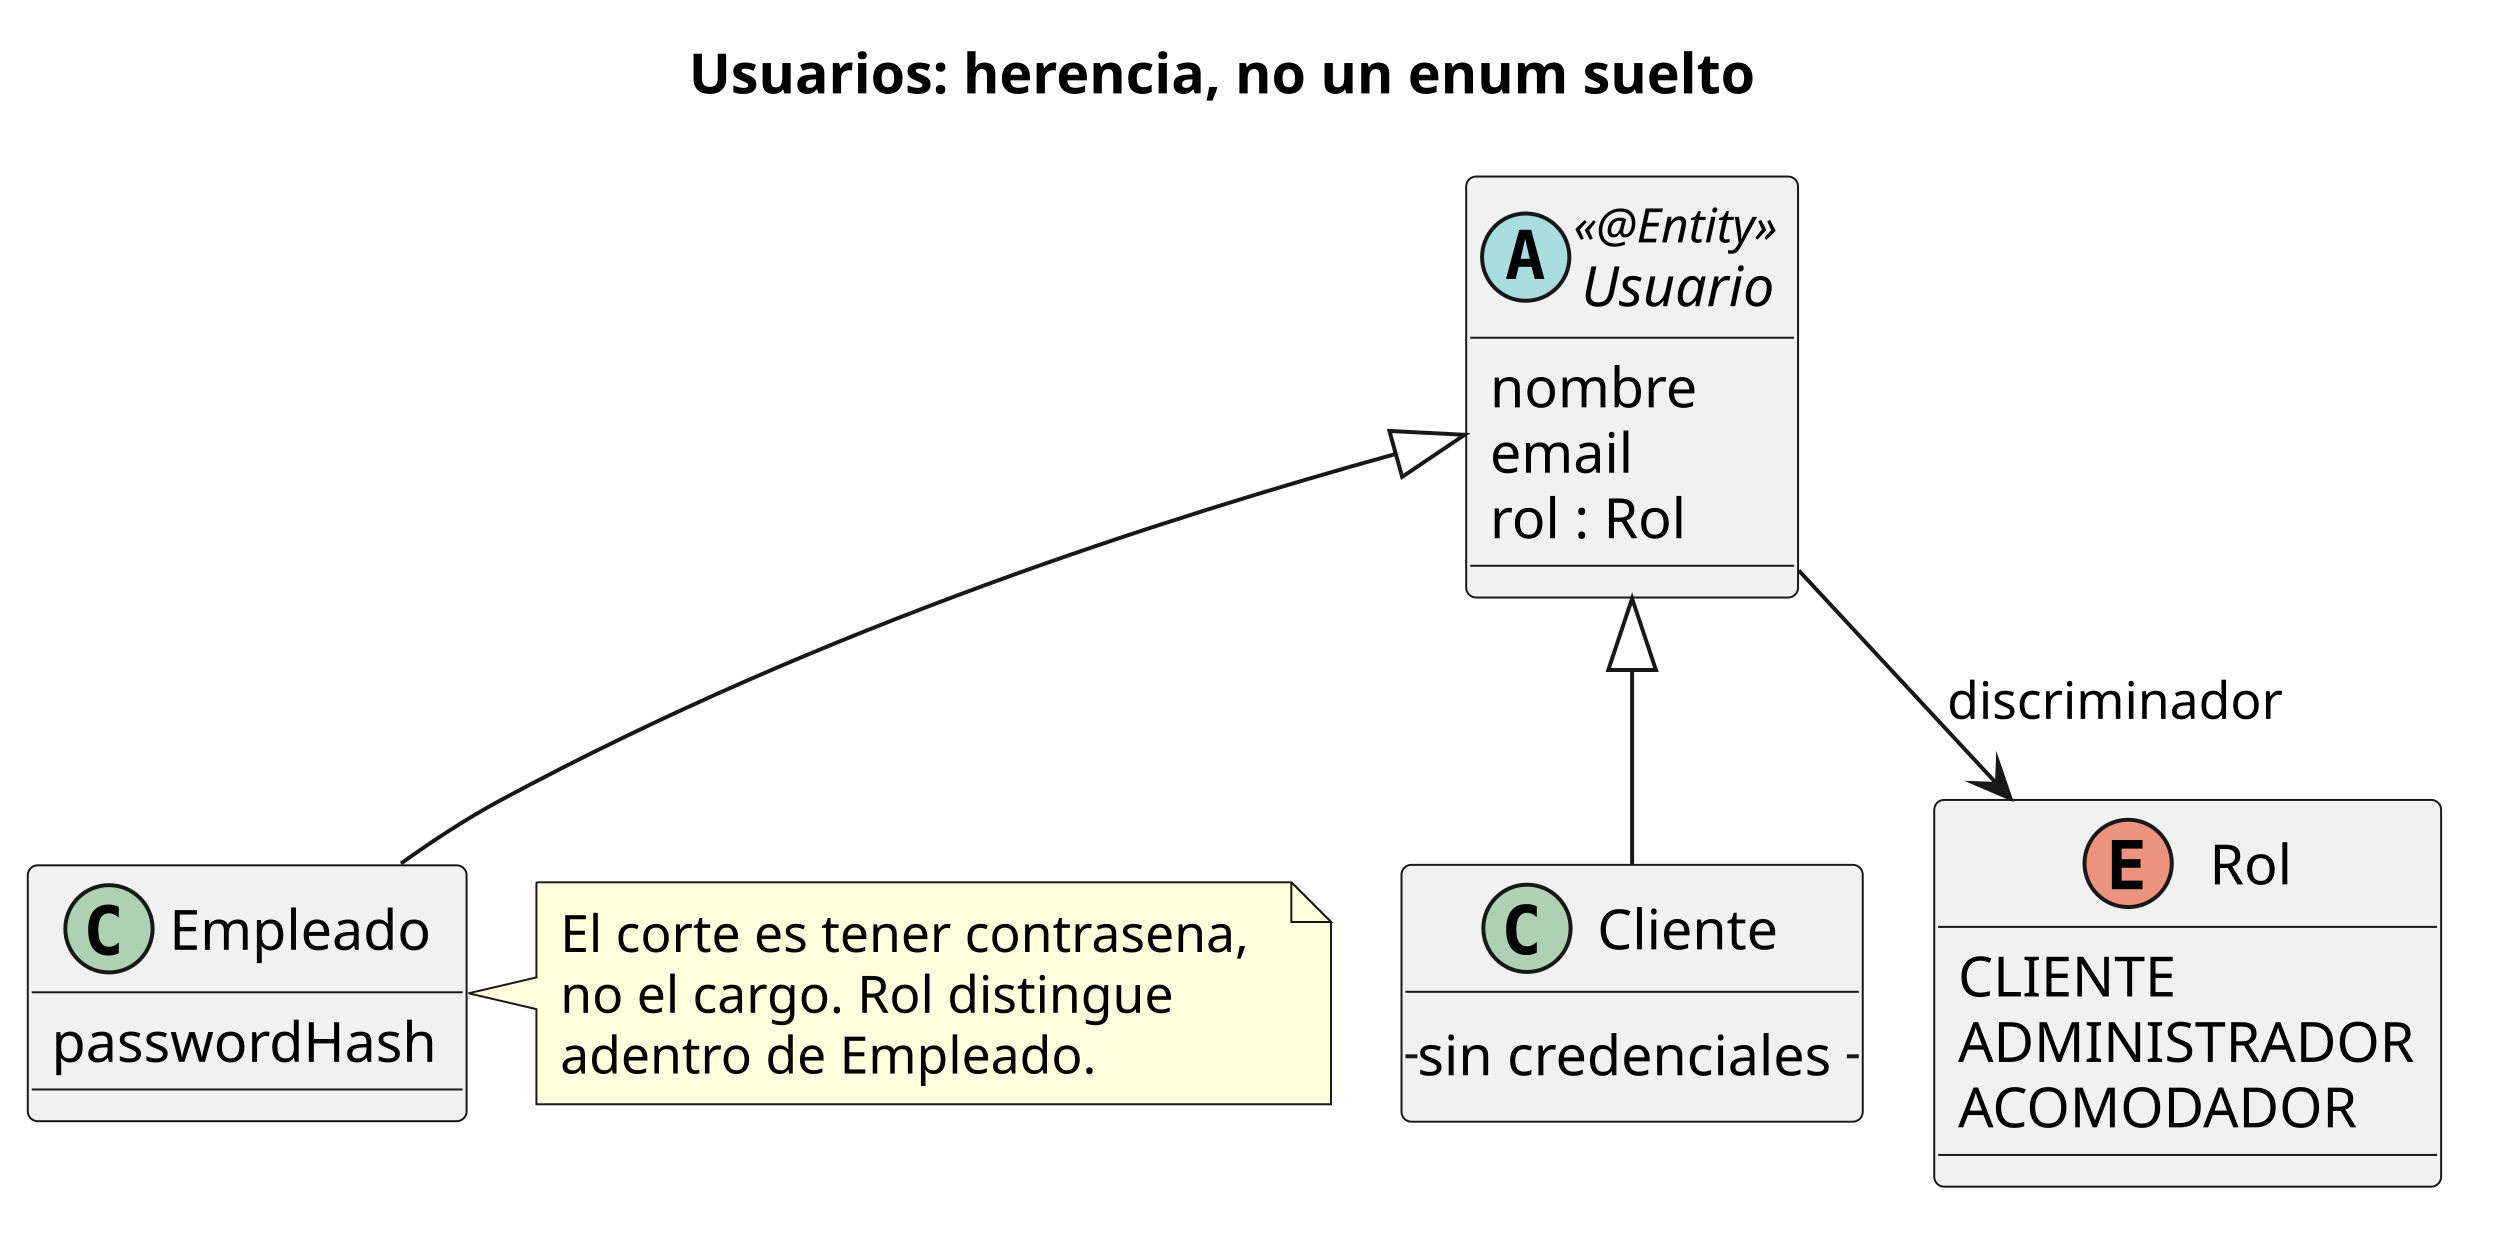
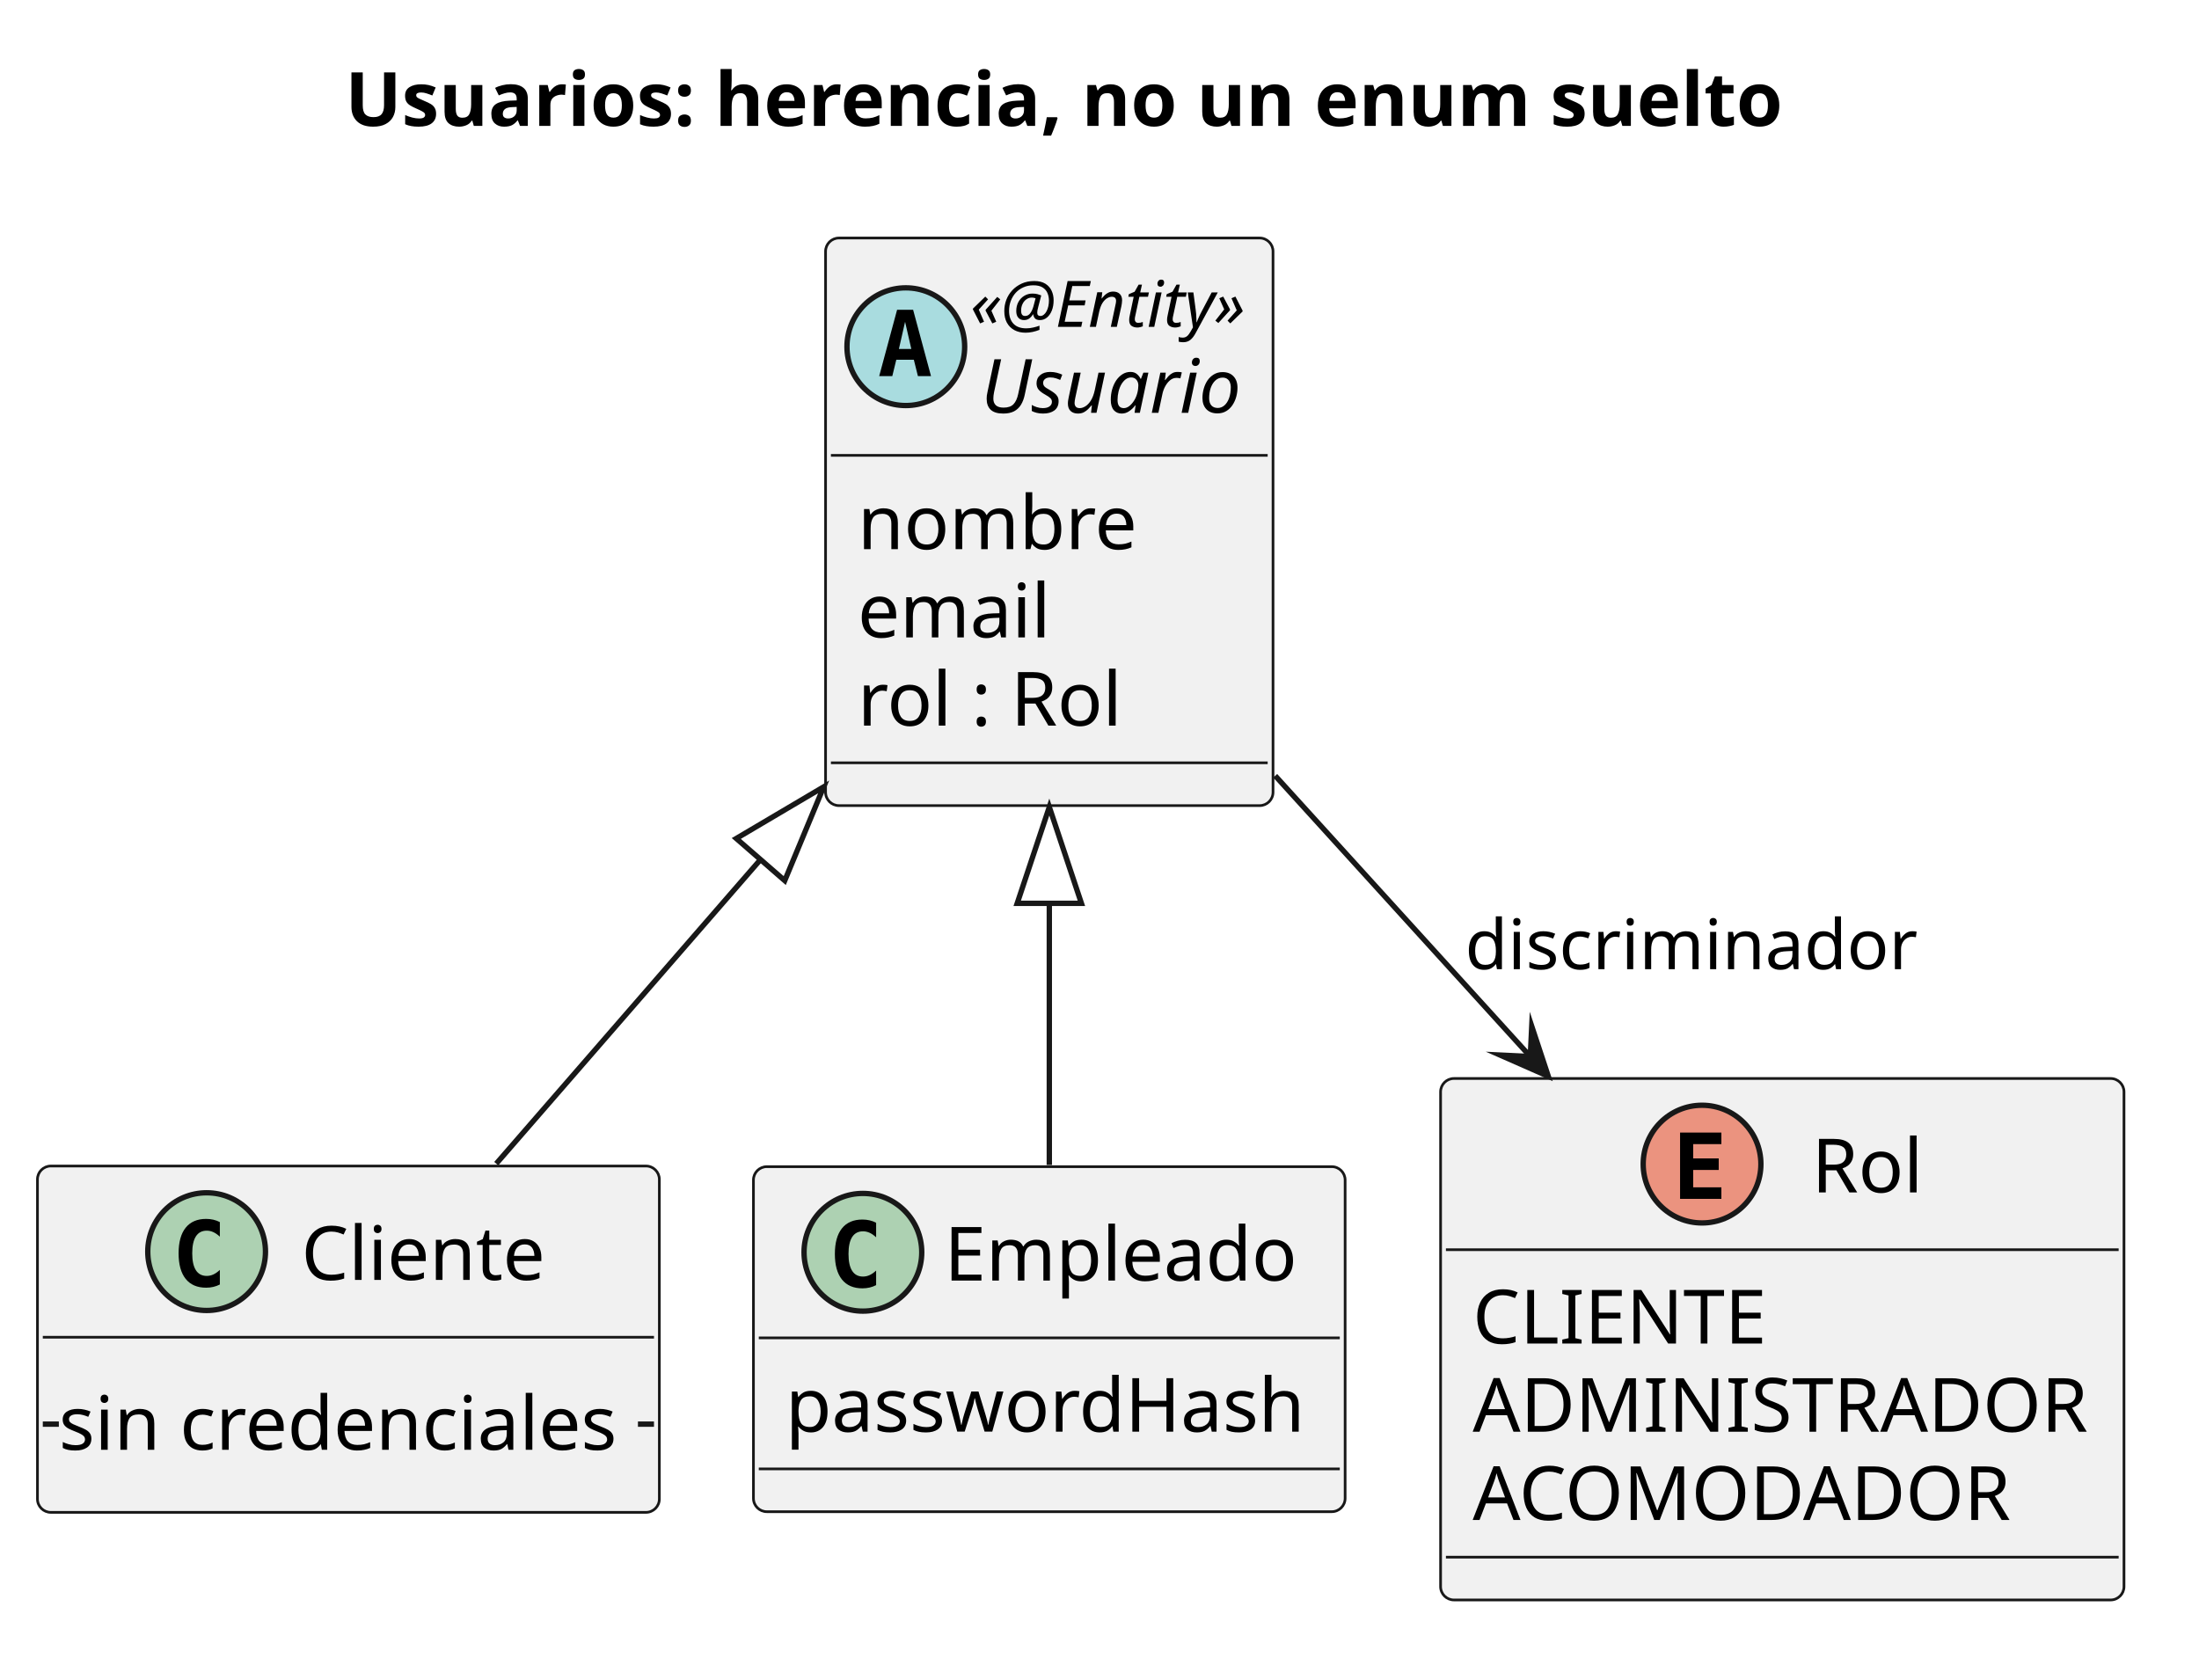
- <svg xmlns="http://www.w3.org/2000/svg" contentStyleType="text/css" data-diagram-type="CLASS" height="314px" preserveAspectRatio="none" style="width:630px;height:314px;background:#FFFFFF;" version="1.1" viewBox="0 0 630 314" width="630px" zoomAndPan="magnify">
+ <svg xmlns="http://www.w3.org/2000/svg" version="1.1" data-diagram-type="CLASS" style="width:411px;height:314px;background:#FFFFFF;" width="411px" height="314px" viewBox="0 0 411 314" zoomAndPan="magnify" preserveAspectRatio="none" contentStyleType="text/css">
  <defs />
-   <g>
+   <g font-family="sans-serif" lengthAdjust="spacing">
    <g class="title" data-source-line="1">
-       <text fill="#000000" font-family="sans-serif" font-size="14" font-weight="700" lengthAdjust="spacing" textLength="275.981" x="173.591" y="23.535">Usuarios: herencia, no un enum suelto</text>
+       <text x="64.501" y="23.535" fill="#000" font-size="14" textLength="275.98" font-weight="700">Usuarios: herencia, no un enum suelto</text>
    </g>
-     <g class="entity" data-qualified-name="Usuario" data-source-line="7" id="ent0001">
-       <rect fill="#F1F1F1" height="106.086" rx="2.5" ry="2.5" style="stroke:#181818;stroke-width:0.5;" width="83.632" x="369.48" y="44.488" />
-       <ellipse cx="384.48" cy="64.799" fill="#A9DCDF" rx="11" ry="11" style="stroke:#181818;stroke-width:1;" />
-       <path d="M384.343,60.147 L383.19,65.219 L385.505,65.219 Z M382.849,57.906 L385.846,57.906 L389.191,70.299 L386.742,70.299 L385.978,67.236 L382.7,67.236 L381.953,70.299 L379.504,70.299 Z " fill="#000000" />
-       <text fill="#000000" font-family="sans-serif" font-size="12" font-style="italic" lengthAdjust="spacing" textLength="55.541" x="396.525" y="61.09">«@Entity»</text>
-       <text fill="#000000" font-family="sans-serif" font-size="14" font-style="italic" lengthAdjust="spacing" textLength="51.632" x="398.48" y="77.156">Usuario</text>
-       <line style="stroke:#181818;stroke-width:0.5;" x1="370.48" x2="452.112" y1="85.109" y2="85.109" />
-       <text fill="#000000" font-family="sans-serif" font-size="14" lengthAdjust="spacing" textLength="52.698" x="375.48" y="102.644">nombre</text>
-       <text fill="#000000" font-family="sans-serif" font-size="14" lengthAdjust="spacing" textLength="36.695" x="375.48" y="119.133">email</text>
-       <text fill="#000000" font-family="sans-serif" font-size="14" lengthAdjust="spacing" textLength="53.163" x="375.48" y="135.621">rol : Rol</text>
-       <line style="stroke:#181818;stroke-width:0.5;" x1="370.48" x2="452.112" y1="142.574" y2="142.574" />
+     <g class="entity" data-qualified-name="Usuario" id="ent0001" data-source-line="7">
+       <rect x="154.3" y="44.488" width="83.632" height="106.086" fill="#F1F1F1" style="stroke:#181818;stroke-width:0.5;" rx="2.5" ry="2.5" />
+       <ellipse cx="169.3" cy="64.799" rx="11" ry="11" fill="#A9DCDF" style="stroke:#181818;stroke-width:1;" />
+       <path d="M169.163,60.147 L168.009,65.219 L170.325,65.219 Z M167.669,57.906 L170.666,57.906 L174.011,70.299 L171.562,70.299 L170.799,67.236 L167.52,67.236 L166.773,70.299 L164.324,70.299 Z " fill="#000" />
+       <text x="181.345" y="61.09" fill="#000" font-size="12" textLength="55.541" font-style="italic">«@Entity»</text>
+       <text x="183.3" y="77.156" fill="#000" font-size="14" textLength="51.632" font-style="italic">Usuario</text>
+       <line x1="155.3" y1="85.109" x2="236.932" y2="85.109" style="stroke:#181818;stroke-width:0.5;" />
+       <text x="160.3" y="102.645" fill="#000" font-size="14" textLength="52.698">nombre</text>
+       <text x="160.3" y="119.133" fill="#000" font-size="14" textLength="36.695">email</text>
+       <text x="160.3" y="135.621" fill="#000" font-size="14" textLength="53.163">rol : Rol</text>
+       <line x1="155.3" y1="142.574" x2="236.932" y2="142.574" style="stroke:#181818;stroke-width:0.5;" />
    </g>
-     <g class="entity" data-qualified-name="Cliente" data-source-line="13" id="ent0002">
-       <rect fill="#F1F1F1" height="64.732" rx="2.5" ry="2.5" style="stroke:#181818;stroke-width:0.5;" width="116.233" x="353.18" y="217.938" />
-       <ellipse cx="384.798" cy="233.938" fill="#ADD1B2" rx="11" ry="11" style="stroke:#181818;stroke-width:1;" />
-       <path d="M387.271,240.081 Q386.69,240.38 386.051,240.53 Q385.412,240.679 384.706,240.679 Q382.199,240.679 380.88,239.027 Q379.56,237.375 379.56,234.254 Q379.56,231.125 380.88,229.473 Q382.199,227.821 384.706,227.821 Q385.412,227.821 386.059,227.97 Q386.707,228.12 387.271,228.419 L387.271,231.141 Q386.64,230.56 386.047,230.291 Q385.453,230.021 384.822,230.021 Q383.478,230.021 382.793,231.088 Q382.108,232.154 382.108,234.254 Q382.108,236.346 382.793,237.413 Q383.478,238.479 384.822,238.479 Q385.453,238.479 386.047,238.209 Q386.64,237.94 387.271,237.359 Z " fill="#000000" />
-       <text fill="#000000" font-family="sans-serif" font-size="14" lengthAdjust="spacing" textLength="47.305" x="402.491" y="239.229">Cliente</text>
-       <line style="stroke:#181818;stroke-width:0.5;" x1="354.18" x2="468.413" y1="249.938" y2="249.938" />
-       <line style="stroke:#181818;stroke-width:1;" x1="354.18" x2="357.18" y1="266.182" y2="266.182" />
-       <text fill="#000000" font-family="sans-serif" font-size="14" lengthAdjust="spacing" textLength="108.233" x="357.18" y="270.973">sin credenciales</text>
-       <line style="stroke:#181818;stroke-width:1;" x1="465.413" x2="468.413" y1="266.182" y2="266.182" />
+     <g class="entity" data-qualified-name="Cliente" id="ent0002" data-source-line="13">
+       <rect x="7" y="217.938" width="116.233" height="64.732" fill="#F1F1F1" style="stroke:#181818;stroke-width:0.5;" rx="2.5" ry="2.5" />
+       <ellipse cx="38.618" cy="233.938" rx="11" ry="11" fill="#ADD1B2" style="stroke:#181818;stroke-width:1;" />
+       <path d="M41.091,240.081 Q40.51,240.38 39.871,240.53 Q39.232,240.679 38.526,240.679 Q36.019,240.679 34.699,239.027 Q33.38,237.375 33.38,234.254 Q33.38,231.125 34.699,229.473 Q36.019,227.821 38.526,227.821 Q39.232,227.821 39.879,227.971 Q40.527,228.12 41.091,228.419 L41.091,231.141 Q40.46,230.56 39.867,230.291 Q39.273,230.021 38.642,230.021 Q37.298,230.021 36.613,231.087 Q35.928,232.154 35.928,234.254 Q35.928,236.346 36.613,237.413 Q37.298,238.479 38.642,238.479 Q39.273,238.479 39.867,238.21 Q40.46,237.94 41.091,237.359 Z " fill="#000" />
+       <text x="56.311" y="239.229" fill="#000" font-size="14" textLength="47.305">Cliente</text>
+       <line x1="8" y1="249.938" x2="122.233" y2="249.938" style="stroke:#181818;stroke-width:0.5;" />
+       <line x1="8" y1="266.182" x2="11" y2="266.182" style="stroke:#181818;stroke-width:1;" />
+       <text x="11" y="270.973" fill="#000" font-size="14" textLength="108.233">sin credenciales</text>
+       <line x1="119.233" y1="266.182" x2="122.233" y2="266.182" style="stroke:#181818;stroke-width:1;" />
    </g>
-     <g class="entity" data-qualified-name="Empleado" data-source-line="17" id="ent0003">
-       <rect fill="#F1F1F1" height="64.488" rx="2.5" ry="2.5" style="stroke:#181818;stroke-width:0.5;" width="110.588" x="7" y="218.058" />
-       <ellipse cx="27.458" cy="234.058" fill="#ADD1B2" rx="11" ry="11" style="stroke:#181818;stroke-width:1;" />
-       <path d="M29.931,240.201 Q29.35,240.5 28.711,240.65 Q28.072,240.799 27.366,240.799 Q24.859,240.799 23.54,239.147 Q22.22,237.495 22.22,234.374 Q22.22,231.245 23.54,229.593 Q24.859,227.941 27.366,227.941 Q28.072,227.941 28.719,228.09 Q29.367,228.24 29.931,228.539 L29.931,231.261 Q29.3,230.68 28.707,230.411 Q28.113,230.141 27.482,230.141 Q26.138,230.141 25.453,231.208 Q24.768,232.274 24.768,234.374 Q24.768,236.466 25.453,237.533 Q26.138,238.599 27.482,238.599 Q28.113,238.599 28.707,238.329 Q29.3,238.06 29.931,237.479 Z " fill="#000000" />
-       <text fill="#000000" font-family="sans-serif" font-size="14" lengthAdjust="spacing" textLength="66.459" x="42.671" y="239.349">Empleado</text>
-       <line style="stroke:#181818;stroke-width:0.5;" x1="8" x2="116.588" y1="250.058" y2="250.058" />
-       <text fill="#000000" font-family="sans-serif" font-size="14" lengthAdjust="spacing" textLength="98.588" x="13" y="267.593">passwordHash</text>
-       <line style="stroke:#181818;stroke-width:0.5;" x1="8" x2="116.588" y1="274.547" y2="274.547" />
+     <g class="entity" data-qualified-name="Empleado" id="ent0003" data-source-line="17">
+       <rect x="140.82" y="218.058" width="110.588" height="64.488" fill="#F1F1F1" style="stroke:#181818;stroke-width:0.5;" rx="2.5" ry="2.5" />
+       <ellipse cx="161.278" cy="234.058" rx="11" ry="11" fill="#ADD1B2" style="stroke:#181818;stroke-width:1;" />
+       <path d="M163.751,240.201 Q163.17,240.5 162.531,240.65 Q161.892,240.799 161.186,240.799 Q158.679,240.799 157.36,239.147 Q156.04,237.495 156.04,234.374 Q156.04,231.245 157.36,229.593 Q158.679,227.941 161.186,227.941 Q161.892,227.941 162.539,228.091 Q163.187,228.24 163.751,228.539 L163.751,231.261 Q163.12,230.68 162.527,230.411 Q161.933,230.141 161.302,230.141 Q159.958,230.141 159.273,231.207 Q158.588,232.274 158.588,234.374 Q158.588,236.466 159.273,237.533 Q159.958,238.599 161.302,238.599 Q161.933,238.599 162.527,238.33 Q163.12,238.06 163.751,237.479 Z " fill="#000" />
+       <text x="176.491" y="239.349" fill="#000" font-size="14" textLength="66.459">Empleado</text>
+       <line x1="141.82" y1="250.058" x2="250.408" y2="250.058" style="stroke:#181818;stroke-width:0.5;" />
+       <text x="146.82" y="267.593" fill="#000" font-size="14" textLength="98.588">passwordHash</text>
+       <line x1="141.82" y1="274.547" x2="250.408" y2="274.547" style="stroke:#181818;stroke-width:0.5;" />
    </g>
-     <g class="entity" data-qualified-name="Rol" data-source-line="21" id="ent0004">
-       <rect fill="#F1F1F1" height="97.465" rx="2.5" ry="2.5" style="stroke:#181818;stroke-width:0.5;" width="127.732" x="487.43" y="201.578" />
-       <ellipse cx="536.297" cy="217.578" fill="#EB937F" rx="11" ry="11" style="stroke:#181818;stroke-width:1;" />
-       <path d="M539.911,224.078 L532.191,224.078 L532.191,211.685 L539.911,211.685 L539.911,213.843 L534.64,213.843 L534.64,216.516 L539.413,216.516 L539.413,218.674 L534.64,218.674 L534.64,221.92 L539.911,221.92 Z " fill="#000000" />
-       <text fill="#000000" font-family="sans-serif" font-size="14" lengthAdjust="spacing" textLength="21.499" x="556.797" y="222.869">Rol</text>
-       <line style="stroke:#181818;stroke-width:0.5;" x1="488.43" x2="614.162" y1="233.578" y2="233.578" />
-       <text fill="#000000" font-family="sans-serif" font-size="14" lengthAdjust="spacing" textLength="55.556" x="493.43" y="251.113">CLIENTE</text>
-       <text fill="#000000" font-family="sans-serif" font-size="14" lengthAdjust="spacing" textLength="115.732" x="493.43" y="267.602">ADMINISTRADOR</text>
-       <text fill="#000000" font-family="sans-serif" font-size="14" lengthAdjust="spacing" textLength="103.517" x="493.43" y="284.09">ACOMODADOR</text>
-       <line style="stroke:#181818;stroke-width:0.5;" x1="488.43" x2="614.162" y1="291.043" y2="291.043" />
+     <g class="entity" data-qualified-name="Rol" id="ent0004" data-source-line="21">
+       <rect x="269.25" y="201.578" width="127.732" height="97.465" fill="#F1F1F1" style="stroke:#181818;stroke-width:0.5;" rx="2.5" ry="2.5" />
+       <ellipse cx="318.117" cy="217.578" rx="11" ry="11" fill="#EB937F" style="stroke:#181818;stroke-width:1;" />
+       <path d="M321.731,224.078 L314.011,224.078 L314.011,211.685 L321.731,211.685 L321.731,213.843 L316.46,213.843 L316.46,216.516 L321.233,216.516 L321.233,218.674 L316.46,218.674 L316.46,221.92 L321.731,221.92 Z " fill="#000" />
+       <text x="338.617" y="222.869" fill="#000" font-size="14" textLength="21.499">Rol</text>
+       <line x1="270.25" y1="233.578" x2="395.982" y2="233.578" style="stroke:#181818;stroke-width:0.5;" />
+       <text x="275.25" y="251.113" fill="#000" font-size="14" textLength="55.556">CLIENTE</text>
+       <text x="275.25" y="267.602" fill="#000" font-size="14" textLength="115.732">ADMINISTRADOR</text>
+       <text x="275.25" y="284.09" fill="#000" font-size="14" textLength="103.517">ACOMODADOR</text>
+       <line x1="270.25" y1="291.043" x2="395.982" y2="291.043" style="stroke:#181818;stroke-width:0.5;" />
    </g>
-     <g class="entity" data-qualified-name="GMN8" data-source-line="32" id="ent0009">
-       <path d="M135.18,222.338 L135.18,246.308 L118.05,250.308 L135.18,254.308 L135.18,278.27 A0,0 0 0 0 135.18,278.27 L335.412,278.27 A0,0 0 0 0 335.412,278.27 L335.412,232.338 L325.412,222.338 L135.18,222.338 A0,0 0 0 0 135.18,222.338" fill="#FEFFDD" style="stroke:#181818;stroke-width:0.5;" />
-       <path d="M325.412,222.338 L325.412,232.338 L335.412,232.338 L325.412,222.338" fill="#FEFFDD" style="stroke:#181818;stroke-width:0.5;" />
-       <text fill="#000000" font-family="sans-serif" font-size="13" lengthAdjust="spacing" textLength="179.232" x="141.18" y="239.907">El corte es tener contrasena,</text>
-       <text fill="#000000" font-family="sans-serif" font-size="13" lengthAdjust="spacing" textLength="161.503" x="141.18" y="255.217">no el cargo. Rol distingue</text>
-       <text fill="#000000" font-family="sans-serif" font-size="13" lengthAdjust="spacing" textLength="138.315" x="141.18" y="270.528">adentro de Empleado.</text>
+     <g class="link" data-entity-1="ent0001" data-entity-2="ent0002" id="lnk5" data-source-line="27" data-link-type="extension">
+       <path d="M142.142,160.654 C122.092,183.724 110.5,197.068 92.75,217.498" style="stroke:#181818;stroke-width:1;" fill="none" id="Usuario-backto-Cliente" codeLine="27" />
+       <polygon points="153.95,147.068,137.614,156.718,146.671,164.59,153.95,147.068" fill="none" style="stroke:#181818;stroke-width:1;stroke-linejoin:miter;stroke-miterlimit:10;" />
    </g>
-     <g class="link" data-entity-1="ent0001" data-entity-2="ent0002" data-link-type="extension" data-source-line="27" id="lnk5">
-       <path codeLine="27" d="M411.29,168.838 C411.29,191.128 411.29,198.388 411.29,217.738" fill="none" id="Usuario-backto-Cliente" style="stroke:#181818;stroke-width:1;" />
-       <polygon fill="none" points="411.29,150.838,405.29,168.838,417.29,168.838,411.29,150.838" style="stroke:#181818;stroke-width:1;stroke-linejoin:miter;stroke-miterlimit:10;" />
+     <g class="link" data-entity-1="ent0001" data-entity-2="ent0003" id="lnk6" data-source-line="28" data-link-type="extension">
+       <path d="M196.12,168.838 C196.12,191.128 196.12,198.388 196.12,217.738" style="stroke:#181818;stroke-width:1;" fill="none" id="Usuario-backto-Empleado" codeLine="28" />
+       <polygon points="196.12,150.838,190.12,168.838,202.12,168.838,196.12,150.838" fill="none" style="stroke:#181818;stroke-width:1;stroke-linejoin:miter;stroke-miterlimit:10;" />
    </g>
-     <g class="link" data-entity-1="ent0001" data-entity-2="ent0003" data-link-type="extension" data-source-line="28" id="lnk6">
-       <path codeLine="28" d="M351.737,114.387 C294.617,130.257 207.83,157.678 126.29,201.578 C117.75,206.168 109.09,211.828 101.03,217.608" fill="none" id="Usuario-backto-Empleado" style="stroke:#181818;stroke-width:1;" />
-       <polygon fill="none" points="369.08,109.568,350.131,108.606,353.343,120.168,369.08,109.568" style="stroke:#181818;stroke-width:1;stroke-linejoin:miter;stroke-miterlimit:10;" />
-     </g>
-     <g class="link" data-entity-1="ent0001" data-entity-2="ent0004" data-link-type="dependency" data-source-line="29" id="lnk7">
-       <path codeLine="29" d="M453.3,143.768 C470.13,161.898 486.148,179.144 503.238,197.554" fill="none" id="Usuario-to-Rol" style="stroke:#181818;stroke-width:1;" />
-       <polygon fill="#181818" points="506.64,201.218,503.449,191.901,503.238,197.554,497.585,197.344,506.64,201.218" style="stroke:#181818;stroke-width:1;stroke-linejoin:miter;stroke-miterlimit:10;" />
-       <text fill="#000000" font-family="sans-serif" font-size="13" lengthAdjust="spacing" textLength="86.931" x="490.68" y="181.147">discriminador</text>
+     <g class="link" data-entity-1="ent0001" data-entity-2="ent0004" id="lnk7" data-source-line="29" data-link-type="dependency">
+       <path d="M238.34,144.998 C254.53,162.818 269.677,179.488 286.017,197.468" style="stroke:#181818;stroke-width:1;" fill="none" id="Usuario-to-Rol" codeLine="29" />
+       <polygon points="289.38,201.168,286.287,191.818,286.017,197.468,280.367,197.198,289.38,201.168" fill="#181818" style="stroke:#181818;stroke-width:1;stroke-linejoin:miter;stroke-miterlimit:10;" />
+       <text x="273.82" y="181.147" fill="#000" font-size="13" textLength="86.931">discriminador</text>
    </g>
  </g>
</svg>
